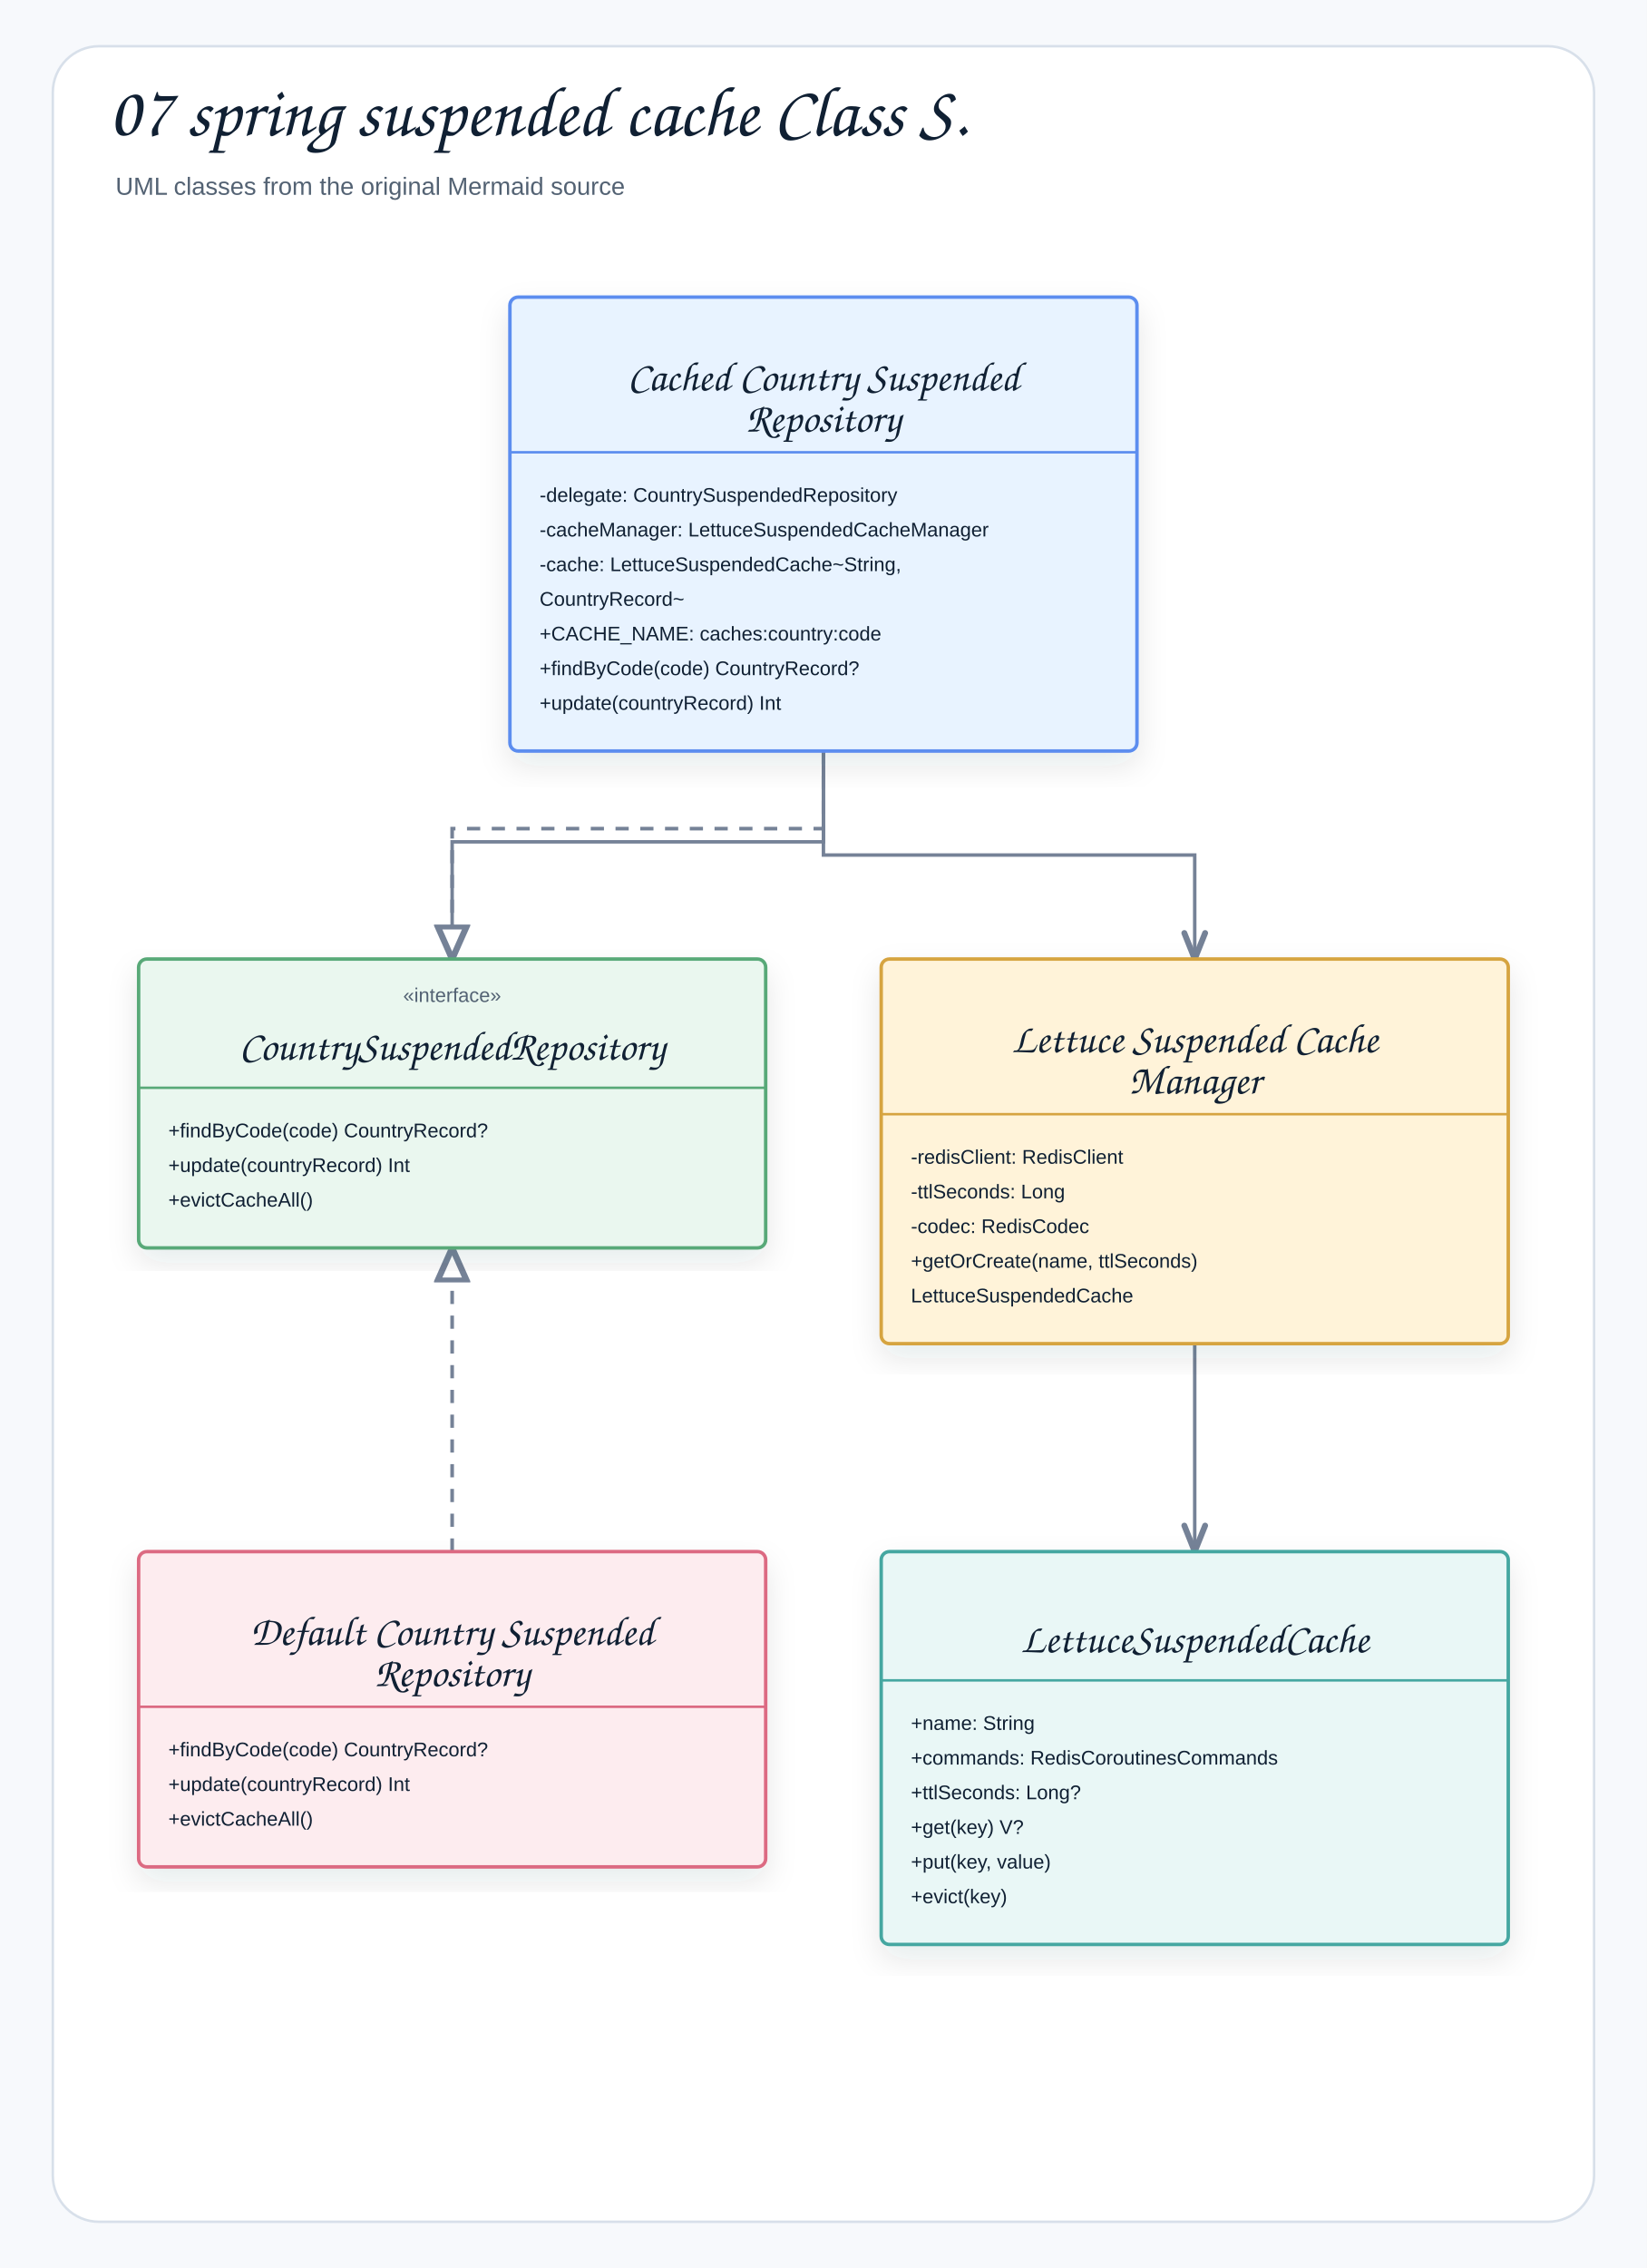
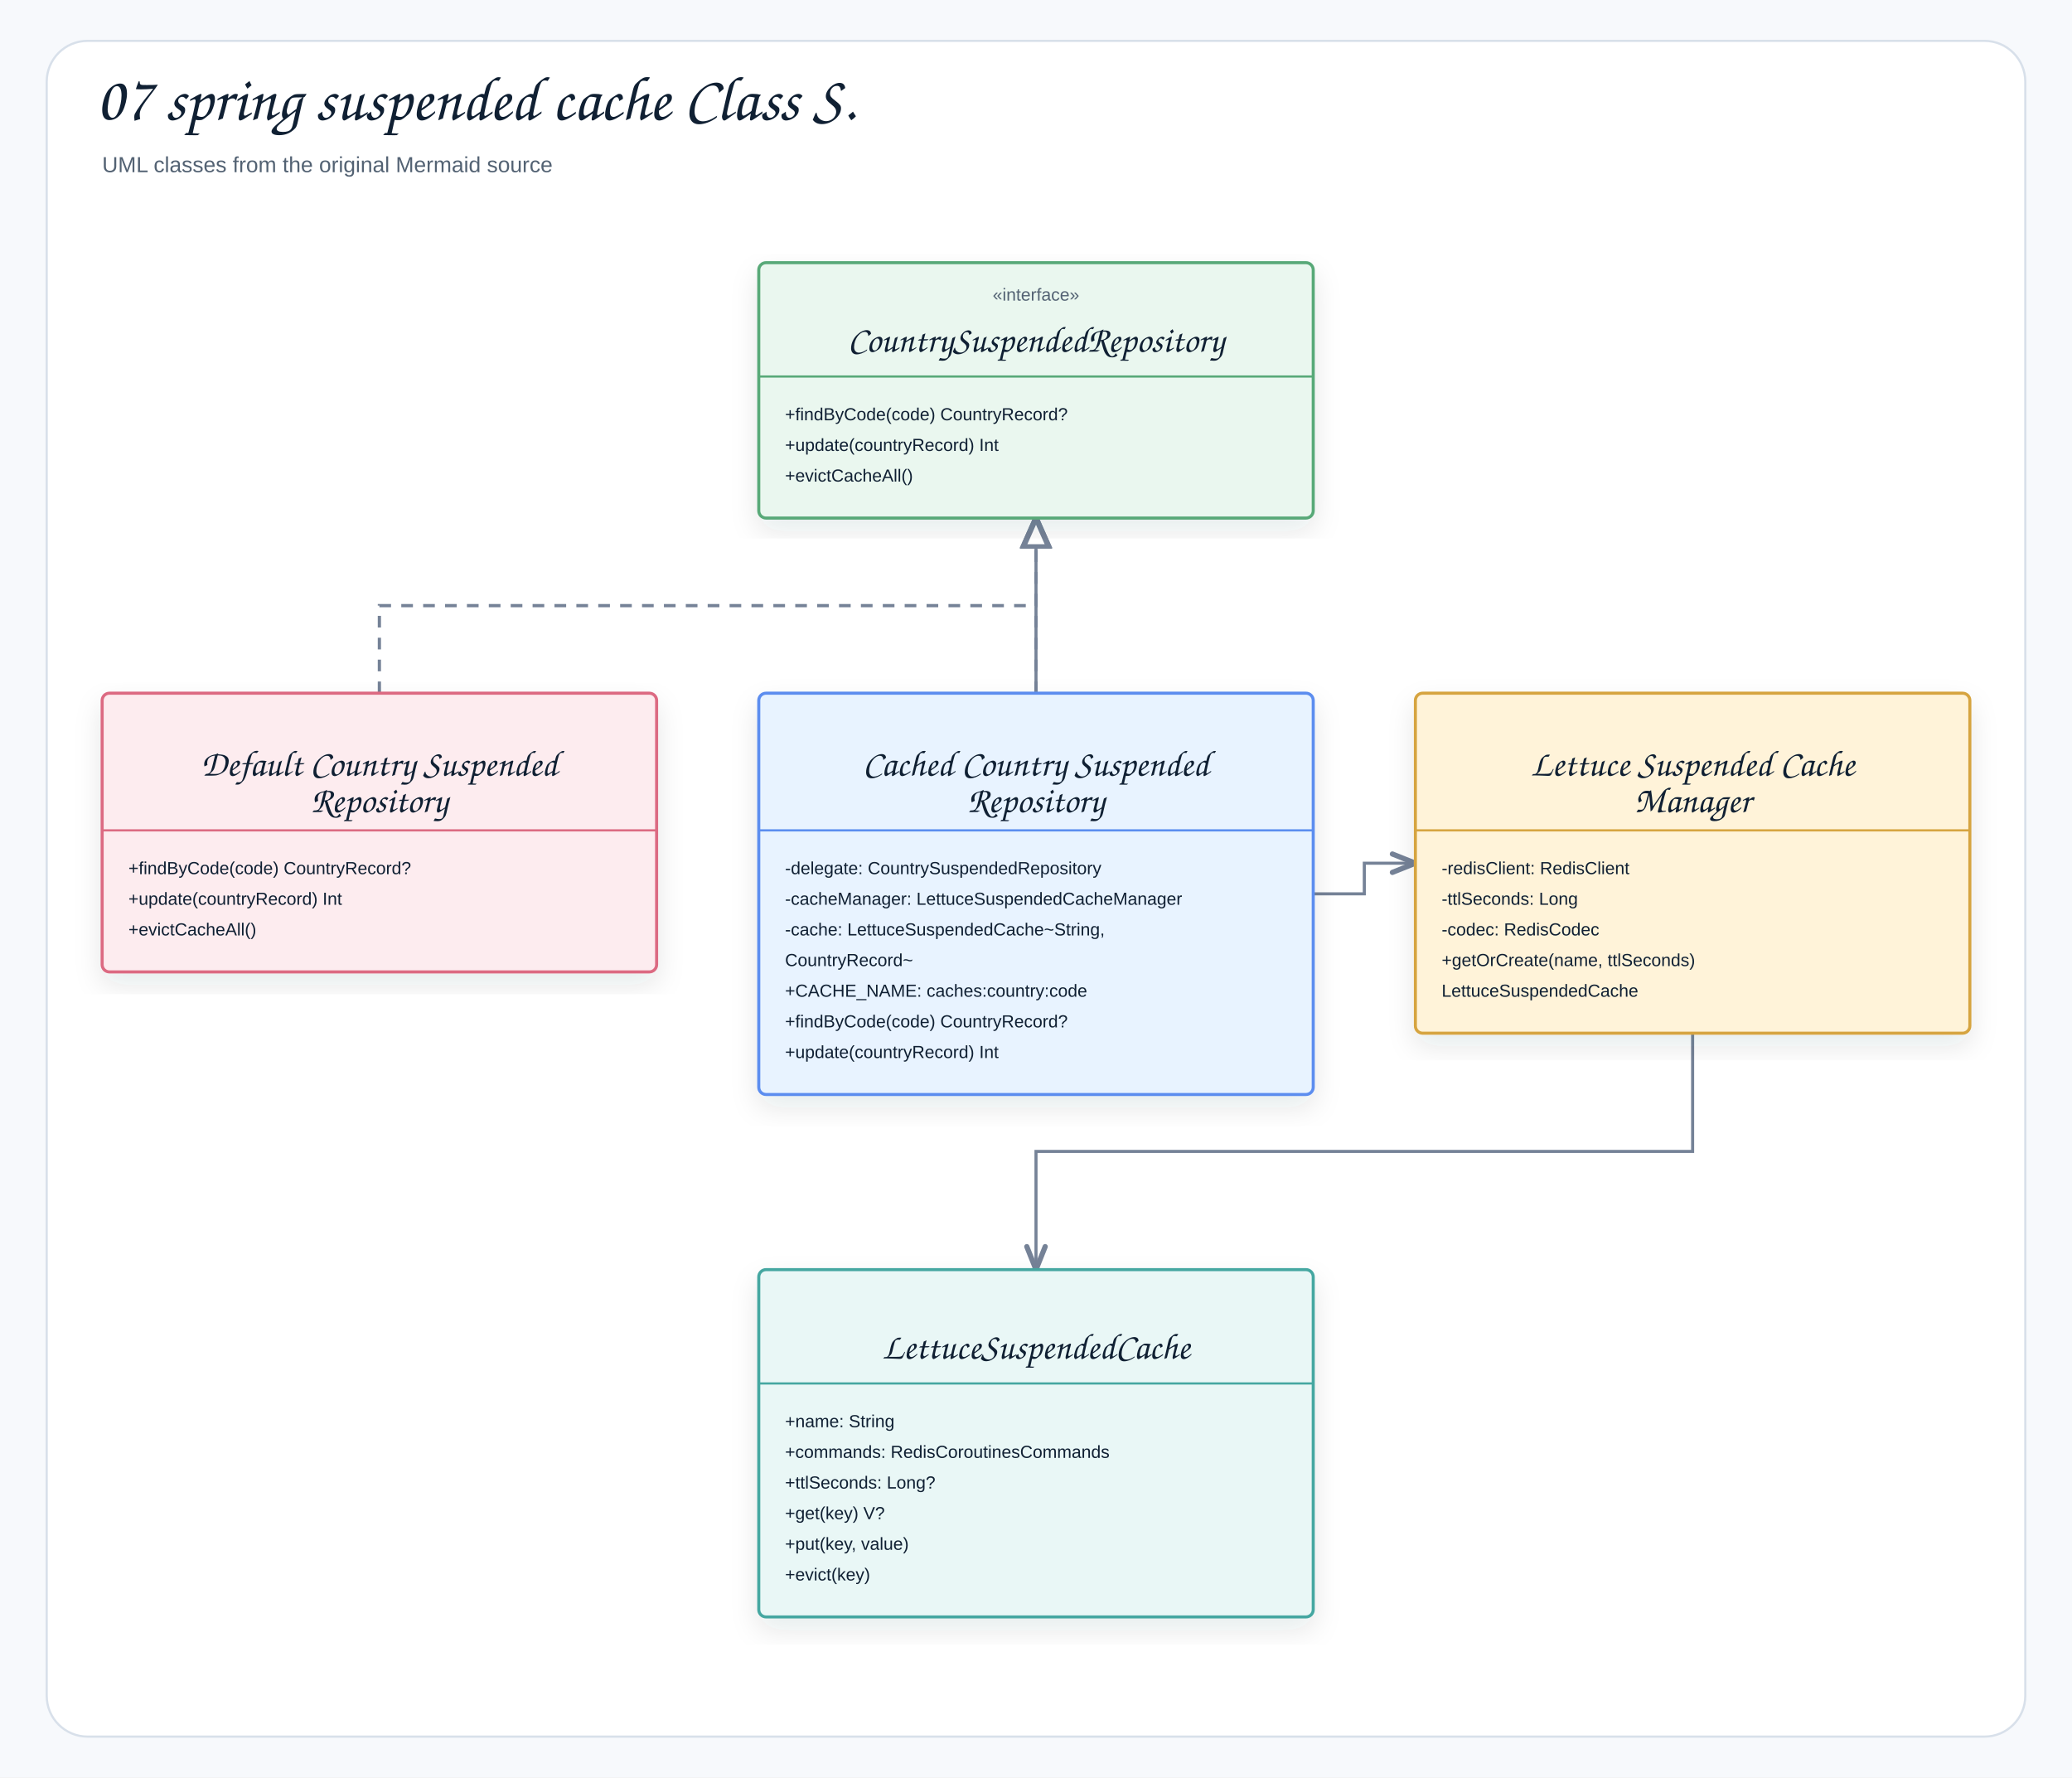
- <svg xmlns="http://www.w3.org/2000/svg" width="998" height="1374" viewBox="0 0 998 1374" role="img" aria-label="07 spring suspended cache Class Structure 2">
+ <svg xmlns="http://www.w3.org/2000/svg" width="1420" height="1218" viewBox="0 0 1420 1218" role="img" aria-label="07 spring suspended cache Class Structure 2">
  <defs>
    <filter id="shadow" x="-8%" y="-8%" width="116%" height="116%">
      <feDropShadow dx="0" dy="8" stdDeviation="9" flood-color="#1f2937" flood-opacity="0.10" />
    </filter>
    <marker id="openArrow" markerWidth="10" markerHeight="8" refX="8.5" refY="4" orient="auto" markerUnits="strokeWidth">
      <path d="M 1 1 L 8.5 4 L 1 7" fill="none" stroke="#758297" stroke-width="1.7" stroke-linecap="round" stroke-linejoin="round" />
    </marker>
    <marker id="inherit" markerWidth="11" markerHeight="10" refX="9.5" refY="5" orient="auto" markerUnits="strokeWidth">
      <path d="M 0.5 1 L 9.5 5 L 0.5 9 Z" fill="#ffffff" stroke="#758297" stroke-width="1.7" />
    </marker>
    <style>
    .canvas{fill:#f7f9fc}.frame{fill:#fff;stroke:#d8e0ea;stroke-width:1.5}
    .title{font-family:"Architects Daughter","Comic Sans MS","Comic Sans",cursive;font-size:43px;font-weight:400;fill:#102033}
    .subtitle{font-family:"Comic Sans MS","Comic Sans","Comic Neue",Arial,sans-serif;font-size:15px;font-weight:400;fill:#536273}
    .label{font-family:"Architects Daughter","Comic Sans MS","Comic Sans",cursive;font-size:25px;font-weight:400;fill:#102033}
    .smallLabel{font-family:"Architects Daughter","Comic Sans MS","Comic Sans",cursive;font-size:21px;font-weight:400;fill:#102033}
    .mono{font-family:"Comic Sans MS","Comic Sans","Comic Neue",Arial,sans-serif;font-size:12px;font-weight:400;fill:#102033}
    .small{font-family:"Comic Sans MS","Comic Sans","Comic Neue",Arial,sans-serif;font-size:12px;font-weight:400;fill:#536273}
    .strong{font-family:"Comic Sans MS","Comic Sans","Comic Neue",Arial,sans-serif;font-size:13px;font-weight:400;fill:#102033}
    .card{stroke-width:2.1;filter:url(#shadow)}.compartment{stroke-width:1.5;fill:none}
    .line{stroke:#758297;stroke-width:2.1;fill:none;marker-end:url(#openArrow)}
    .plainLine{stroke:#758297;stroke-width:2.1;fill:none}
    .dashed{stroke:#758297;stroke-width:2.1;stroke-dasharray:7 6;fill:none;marker-end:url(#openArrow)}
    .inheritLine{stroke:#758297;stroke-width:2.2;fill:none;marker-end:url(#inherit)}
    .implLine{stroke:#758297;stroke-width:2.2;stroke-dasharray:8 7;fill:none;marker-end:url(#inherit)}
  </style>
  </defs>
-   <rect class="canvas" width="998" height="1374" />
-   <rect class="frame" x="32" y="28" width="934" height="1318" rx="28" />
+   <rect class="canvas" width="1420" height="1218" />
+   <rect class="frame" x="32" y="28" width="1356" height="1162" rx="28" />
  <text class="title" x="66" y="82">07 spring suspended cache Class S.</text>
  <text class="subtitle" x="70" y="118">UML classes from the original Mermaid source</text>
-   <path class="line" d="M724 814 L724 940" />
-   <path class="line" d="M499 455 L499 518 L724 518 L724 581" />
-   <path class="line" d="M499 455 L499 510 L274 510 L274 581" />
-   <path class="implLine" d="M499 455 L499 502 L274 502 L274 581" />
-   <path class="implLine" d="M274 940 L274 756" />
-   <g transform="translate(309,180)">
+   <path class="line" d="M1160 708 L1160 789 L710 789 L710 870" />
+   <path class="line" d="M900 612.5 L935 612.5 L935 591.5 L970 591.5" />
+   <path class="line" d="M710 475 L710 415 L710 415 L710 355" />
+   <path class="implLine" d="M710 475 L710 415 L710 415 L710 355" />
+   <path class="implLine" d="M260 475 L260 415 L710 415 L710 355" />
+   <g transform="translate(520,475)">
    <rect class="card" x="0" y="0" width="380" height="275" rx="5" fill="#E8F3FF" stroke="#5B8DEF" />
    <line class="compartment" x1="0" y1="94" x2="380" y2="94" stroke="#5B8DEF" />
    <text class="small" x="190" y="26" text-anchor="middle" />
    <text class="label" x="190" y="56.5" text-anchor="middle">Cached Country Suspended</text>
    <text class="label" x="190" y="81.5" text-anchor="middle">Repository</text>
    <text class="mono" x="18" y="124">-delegate: CountrySuspendedRepository</text>
    <text class="mono" x="18" y="145">-cacheManager: LettuceSuspendedCacheManager</text>
    <text class="mono" x="18" y="166">-cache: LettuceSuspendedCache~String,</text>
    <text class="mono" x="18" y="187">CountryRecord~</text>
    <text class="mono" x="18" y="208">+CACHE_NAME: caches:country:code</text>
    <text class="mono" x="18" y="229">+findByCode(code) CountryRecord?</text>
    <text class="mono" x="18" y="250">+update(countryRecord) Int</text>
  </g>
-   <g transform="translate(84,581)">
+   <g transform="translate(520,180)">
    <rect class="card" x="0" y="0" width="380" height="175" rx="5" fill="#EAF7EF" stroke="#58A978" />
    <line class="compartment" x1="0" y1="78" x2="380" y2="78" stroke="#58A978" />
    <text class="small" x="190" y="26" text-anchor="middle">«interface»</text>
    <text class="label" x="190" y="61" text-anchor="middle">CountrySuspendedRepository</text>
    <text class="mono" x="18" y="108">+findByCode(code) CountryRecord?</text>
    <text class="mono" x="18" y="129">+update(countryRecord) Int</text>
    <text class="mono" x="18" y="150">+evictCacheAll()</text>
  </g>
-   <g transform="translate(534,581)">
+   <g transform="translate(970,475)">
    <rect class="card" x="0" y="0" width="380" height="233" rx="5" fill="#FFF3D9" stroke="#D6A441" />
    <line class="compartment" x1="0" y1="94" x2="380" y2="94" stroke="#D6A441" />
    <text class="small" x="190" y="26" text-anchor="middle" />
    <text class="label" x="190" y="56.5" text-anchor="middle">Lettuce Suspended Cache</text>
    <text class="label" x="190" y="81.5" text-anchor="middle">Manager</text>
    <text class="mono" x="18" y="124">-redisClient: RedisClient</text>
    <text class="mono" x="18" y="145">-ttlSeconds: Long</text>
    <text class="mono" x="18" y="166">-codec: RedisCodec</text>
    <text class="mono" x="18" y="187">+getOrCreate(name, ttlSeconds)</text>
    <text class="mono" x="18" y="208">LettuceSuspendedCache</text>
  </g>
-   <g transform="translate(84,940)">
+   <g transform="translate(70,475)">
    <rect class="card" x="0" y="0" width="380" height="191" rx="5" fill="#FDECEF" stroke="#DC6B82" />
    <line class="compartment" x1="0" y1="94" x2="380" y2="94" stroke="#DC6B82" />
    <text class="small" x="190" y="26" text-anchor="middle" />
    <text class="label" x="190" y="56.5" text-anchor="middle">Default Country Suspended</text>
    <text class="label" x="190" y="81.5" text-anchor="middle">Repository</text>
    <text class="mono" x="18" y="124">+findByCode(code) CountryRecord?</text>
    <text class="mono" x="18" y="145">+update(countryRecord) Int</text>
    <text class="mono" x="18" y="166">+evictCacheAll()</text>
  </g>
-   <g transform="translate(534,940)">
+   <g transform="translate(520,870)">
    <rect class="card" x="0" y="0" width="380" height="238" rx="5" fill="#E9F7F6" stroke="#45A7A1" />
    <line class="compartment" x1="0" y1="78" x2="380" y2="78" stroke="#45A7A1" />
    <text class="small" x="190" y="26" text-anchor="middle" />
    <text class="label" x="190" y="61" text-anchor="middle">LettuceSuspendedCache</text>
    <text class="mono" x="18" y="108">+name: String</text>
    <text class="mono" x="18" y="129">+commands: RedisCoroutinesCommands</text>
    <text class="mono" x="18" y="150">+ttlSeconds: Long?</text>
    <text class="mono" x="18" y="171">+get(key) V?</text>
    <text class="mono" x="18" y="192">+put(key, value)</text>
    <text class="mono" x="18" y="213">+evict(key)</text>
  </g>
</svg>
